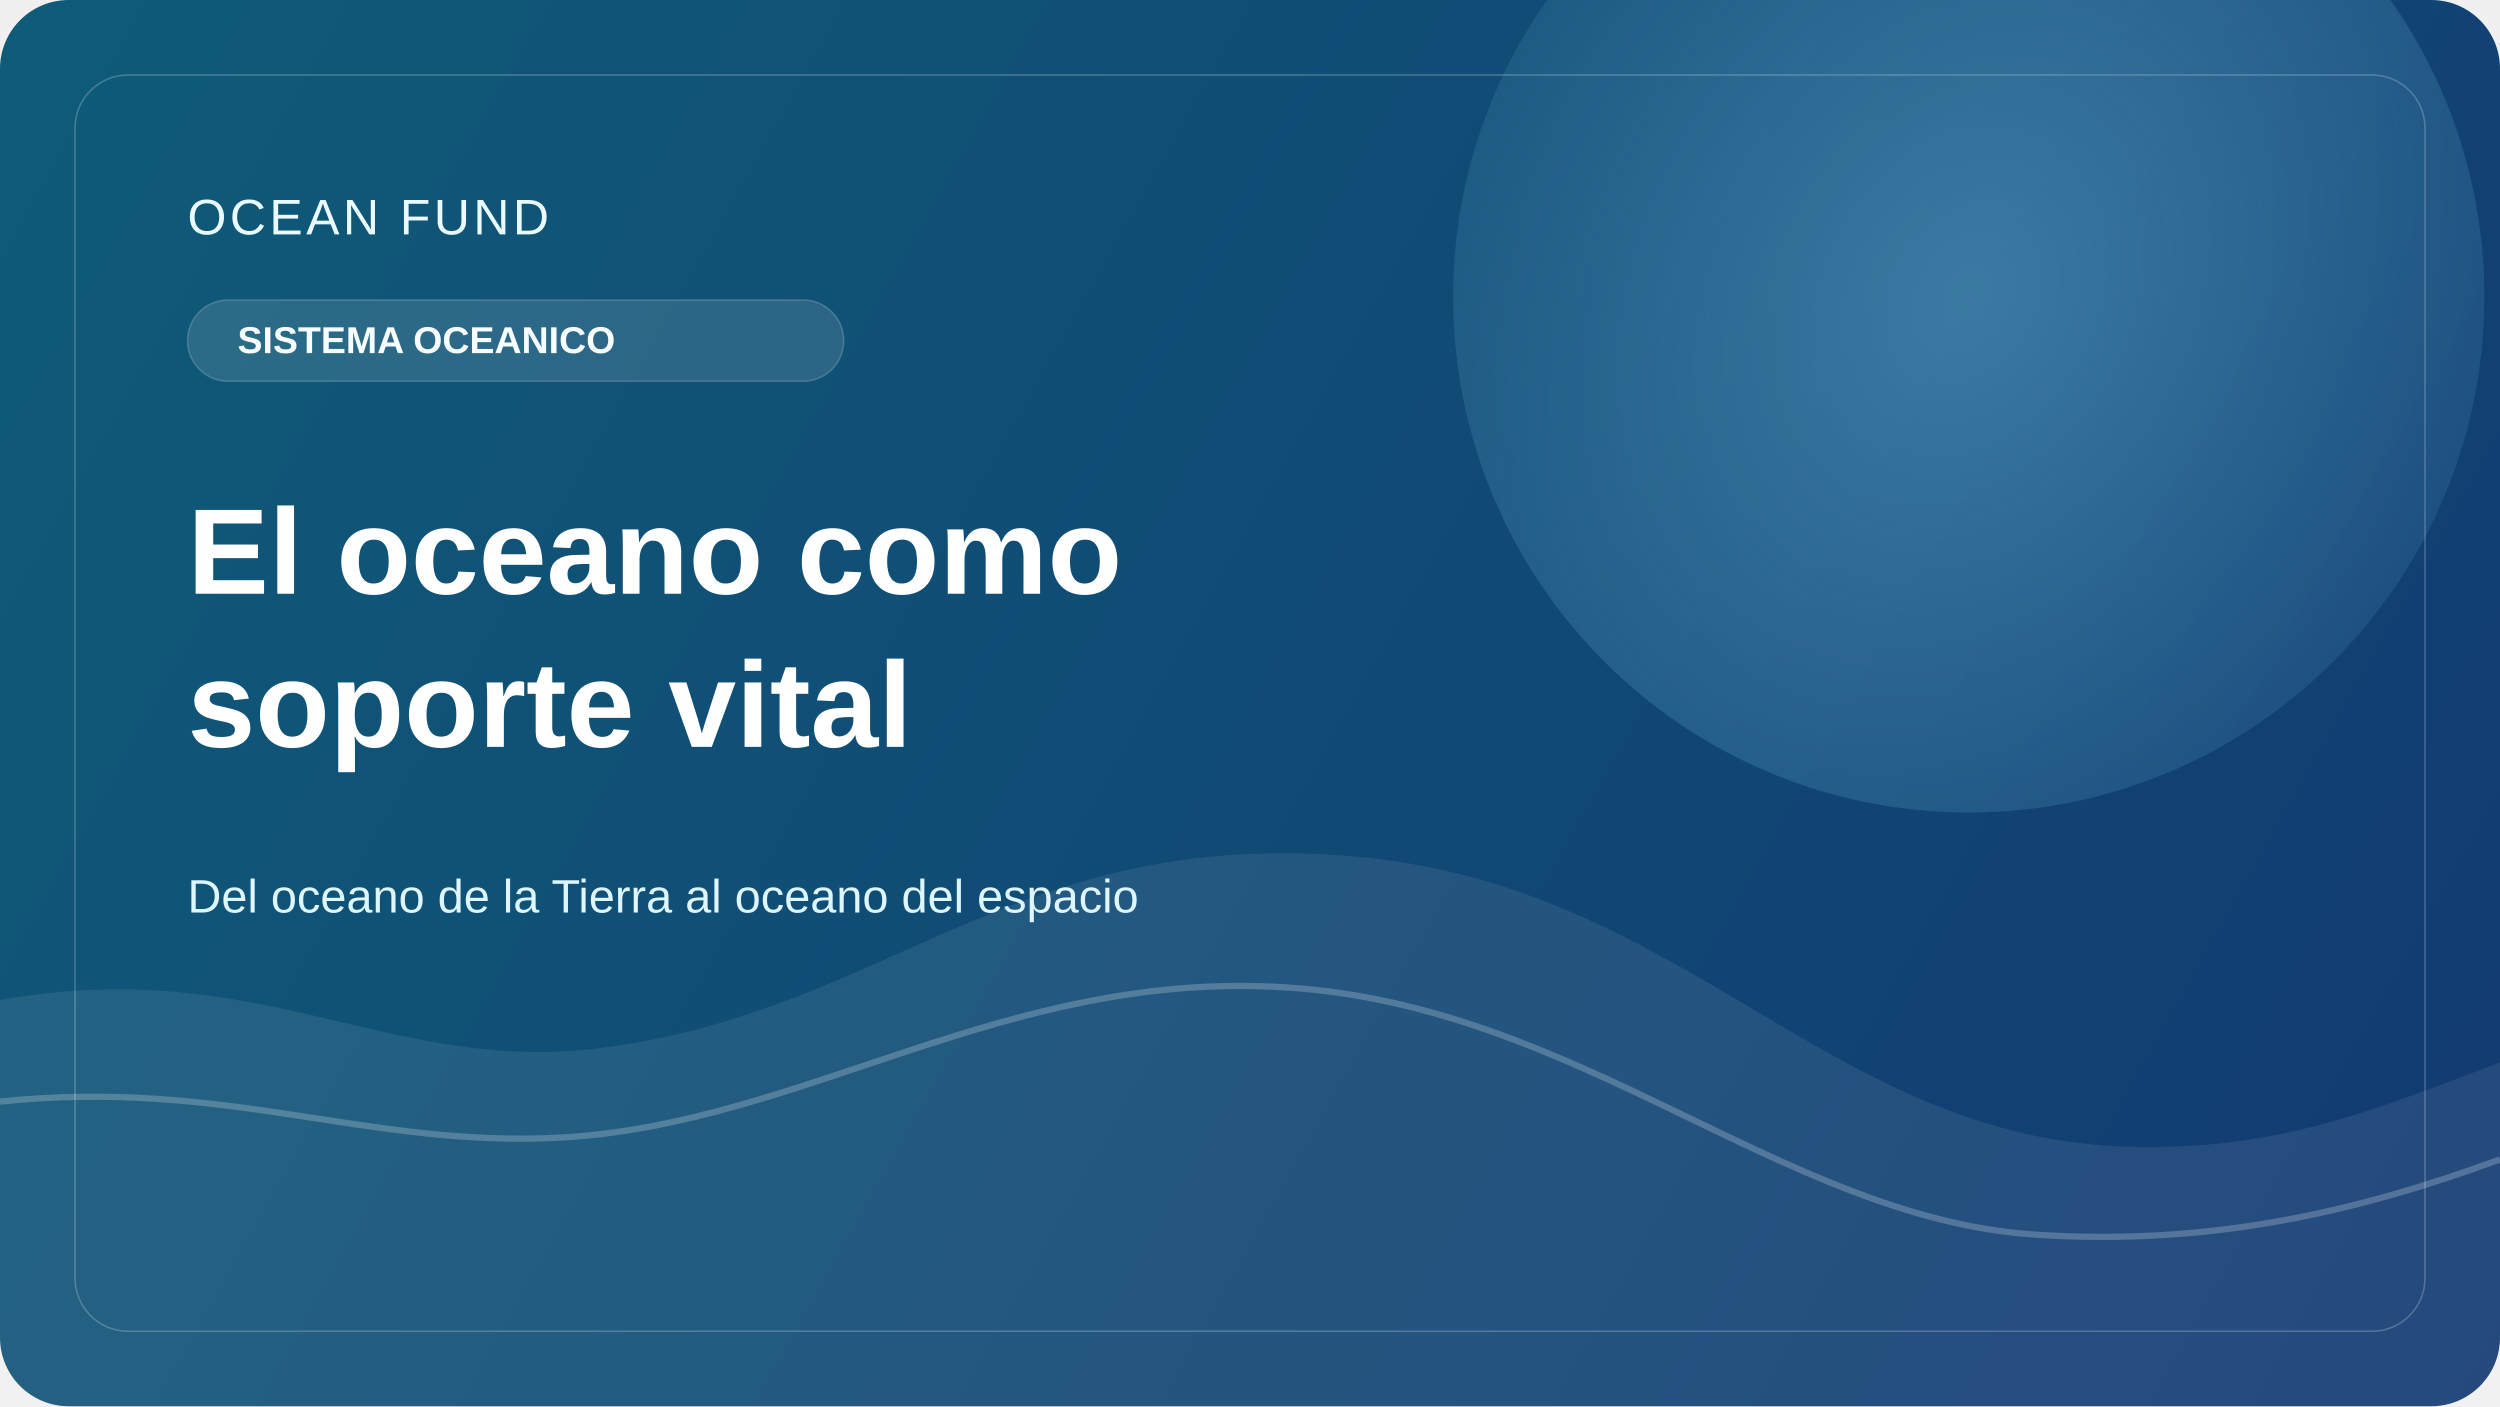
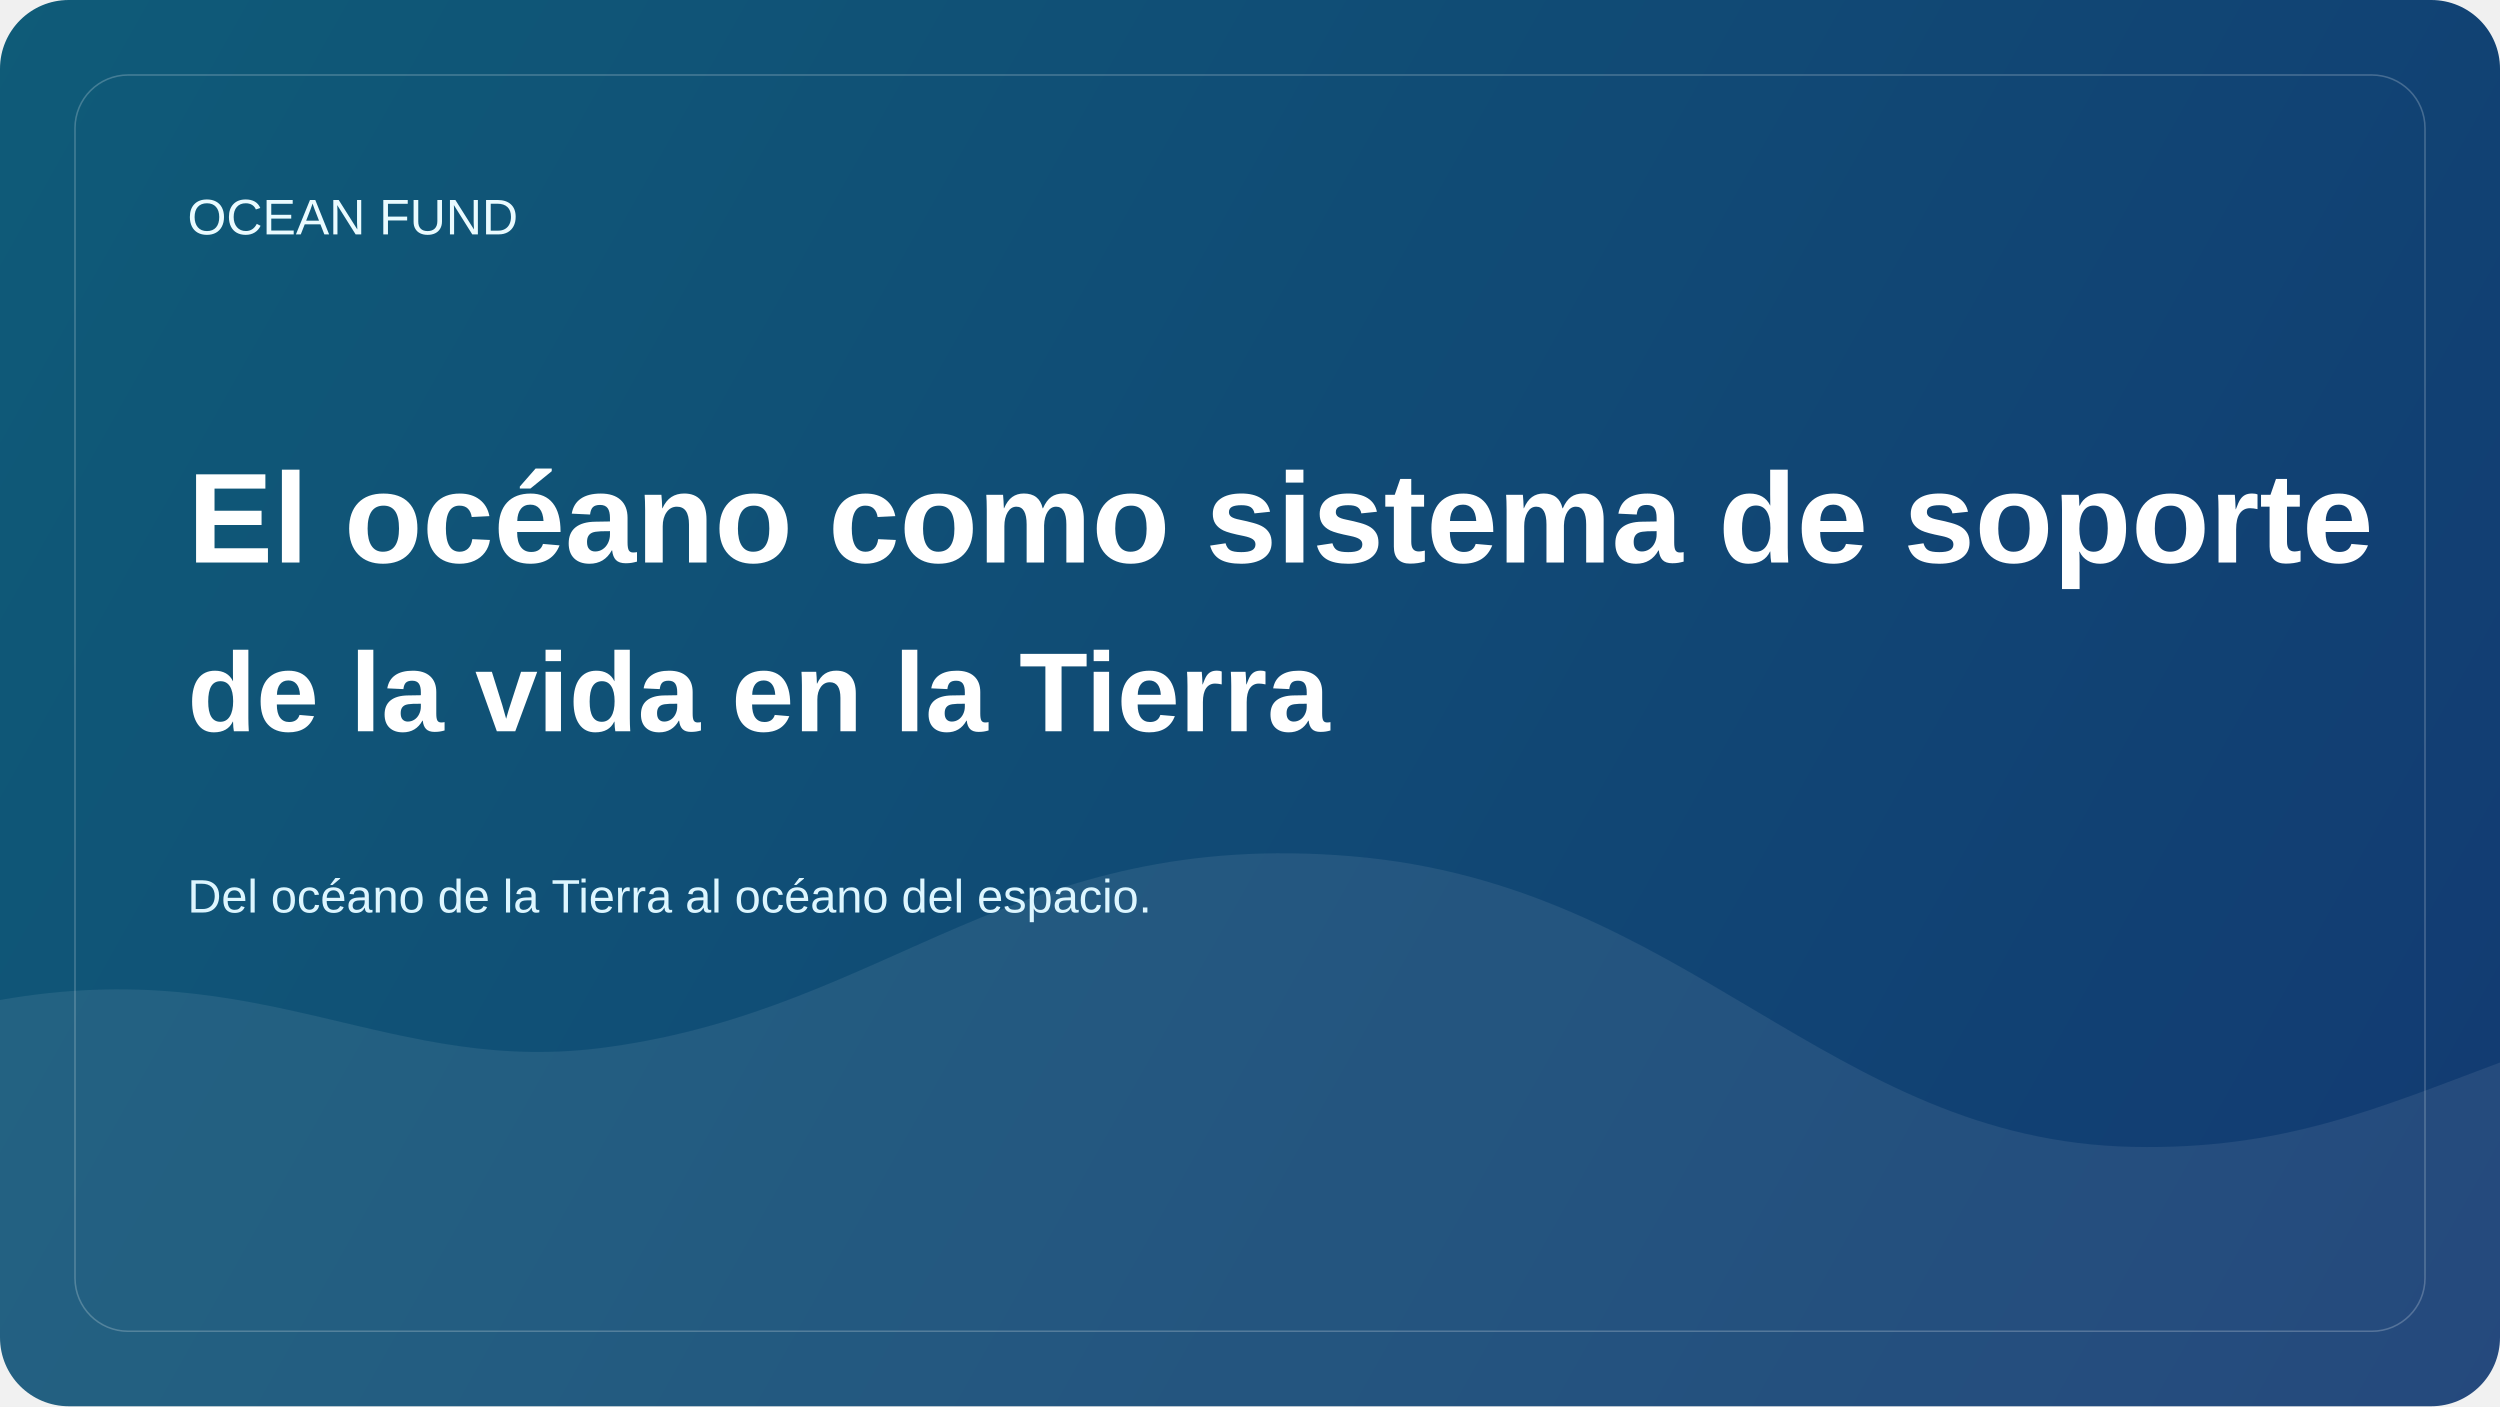
<svg xmlns="http://www.w3.org/2000/svg" width="1600" height="900" viewBox="0 0 1600 900" fill="none">
  <defs>
    <linearGradient id="bg" x1="0" y1="0" x2="1600" y2="900" gradientUnits="userSpaceOnUse">
      <stop offset="0" stop-color="#0f5b78" />
      <stop offset="1" stop-color="#123a72" />
    </linearGradient>
-     <radialGradient id="glow" cx="0" cy="0" r="1" gradientUnits="userSpaceOnUse" gradientTransform="translate(1260 190) rotate(120) scale(620 480)">
-       <stop stop-color="#8de2ff" stop-opacity="0.34" />
-       <stop offset="1" stop-color="#8de2ff" stop-opacity="0" />
-     </radialGradient>
  </defs>
  <rect width="1600" height="900" rx="44" fill="url(#bg)" />
  <rect x="48" y="48" width="1504" height="804" rx="34" stroke="rgba(255,255,255,0.22)" />
-   <circle cx="1260" cy="190" r="330" fill="url(#glow)" />
  <path d="M0 640C170 610 250 690 390 670C570 645 650 530 865 548C1080 566 1170 730 1365 734C1460 736 1520 710 1600 680V900H0V640Z" fill="rgba(255,255,255,0.08)" />
-   <path d="M0 705C145 690 235 735 360 728C515 719 644 620 824 632C1010 644 1140 778 1300 790C1415 798 1510 775 1600 742" stroke="rgba(255,255,255,0.22)" stroke-width="4" />
-   <text x="120" y="150" fill="#EAFBFF" font-family="Arial, Helvetica, sans-serif" font-size="32" letter-spacing="2.2">OCEAN FUND</text>
-   <rect x="120" y="192" width="420" height="52" rx="26" fill="rgba(255,255,255,0.12)" stroke="rgba(255,255,255,0.18)" />
-   <text x="152" y="226" fill="#F7FCFF" font-family="Arial, Helvetica, sans-serif" font-size="24" font-weight="700">SISTEMA OCEANICO</text>
-   <text x="120" y="380" fill="#FFFFFF" font-family="Arial, Helvetica, sans-serif" font-size="78" font-weight="700">El oceano como</text>
-   <text x="120" y="478" fill="#FFFFFF" font-family="Arial, Helvetica, sans-serif" font-size="78" font-weight="700">soporte vital</text>
-   <text x="120" y="584" fill="#DDF6FF" font-family="Arial, Helvetica, sans-serif" font-size="30">Del oceano de la Tierra al oceano del espacio</text>
+   <text x="120" y="150" fill="#EAFBFF" font-family="Arial, Helvetica, sans-serif" font-size="32">OCEAN FUND</text>
+   <text x="120" y="360" fill="#FFFFFF" font-family="Arial, Helvetica, sans-serif" font-size="82" font-weight="700">El océano como sistema de soporte</text>
+   <text x="120" y="468" fill="#FFFFFF" font-family="Arial, Helvetica, sans-serif" font-size="72" font-weight="700">de la vida en la Tierra</text>
+   <text x="120" y="584" fill="#DDF6FF" font-family="Arial, Helvetica, sans-serif" font-size="30">Del océano de la Tierra al océano del espacio.</text>
</svg>
